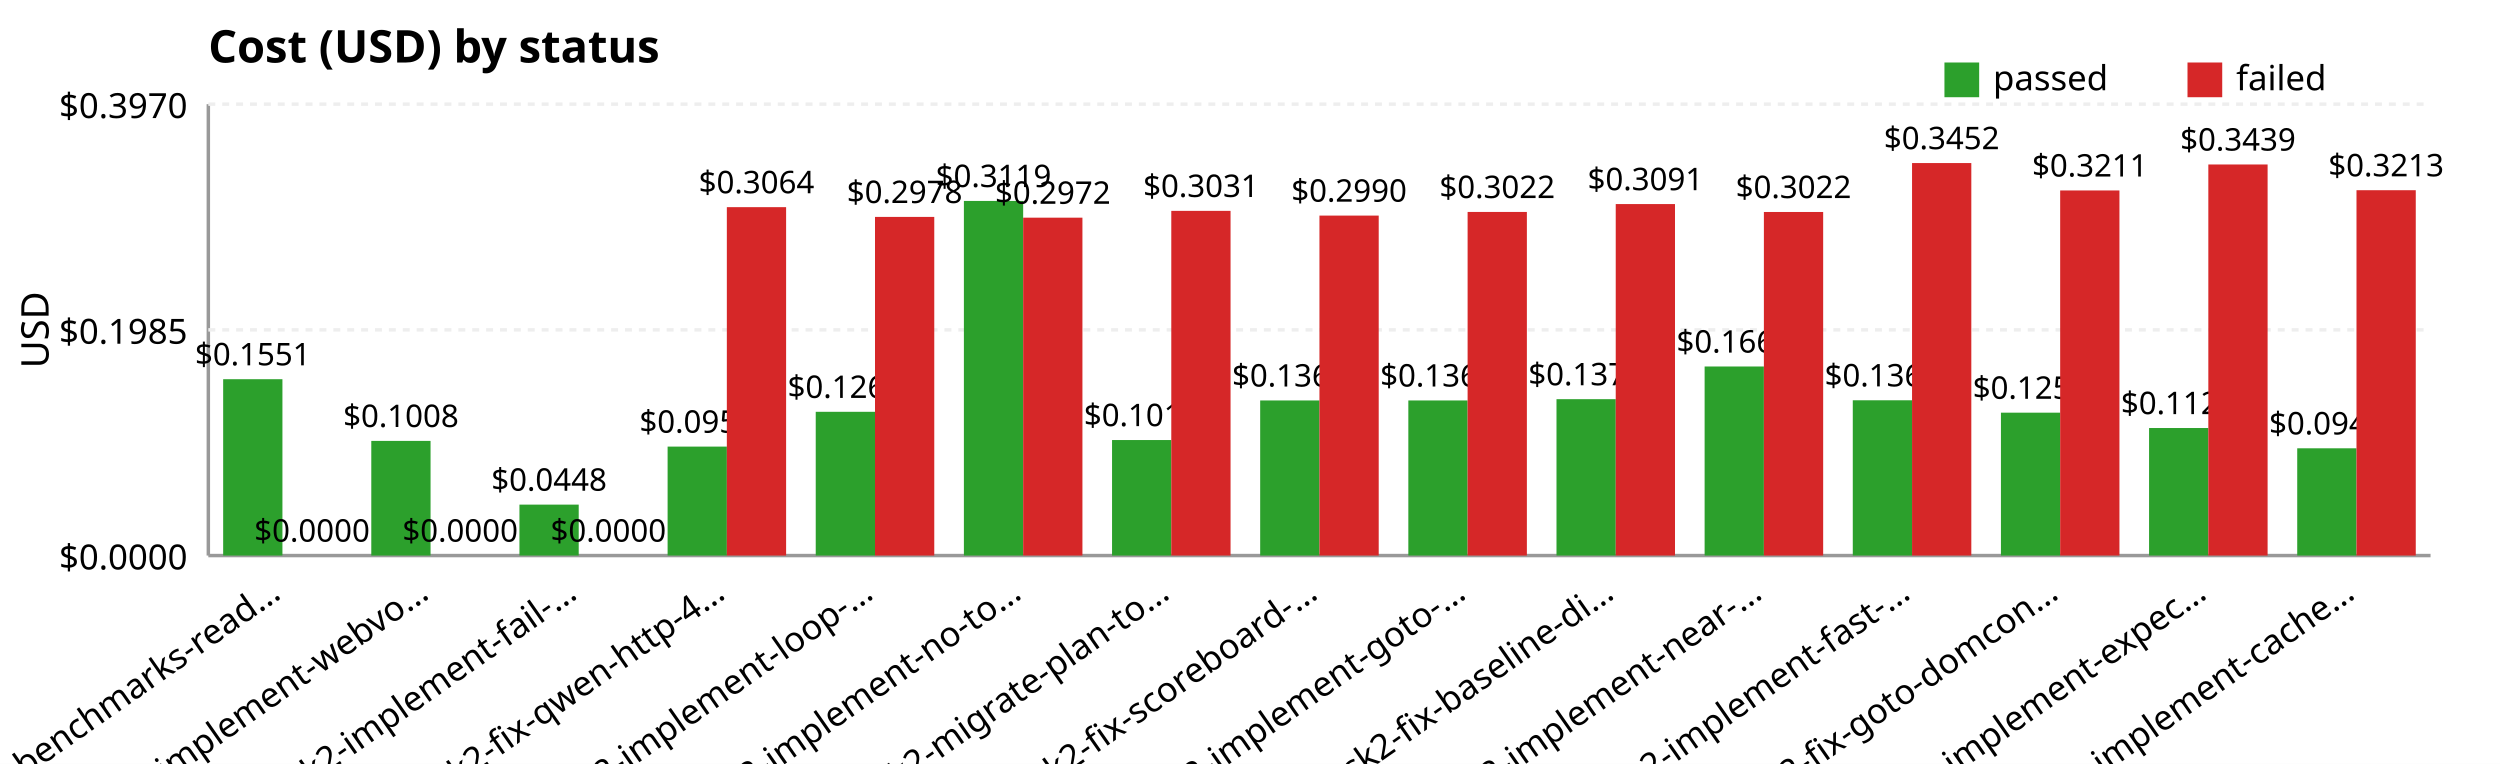
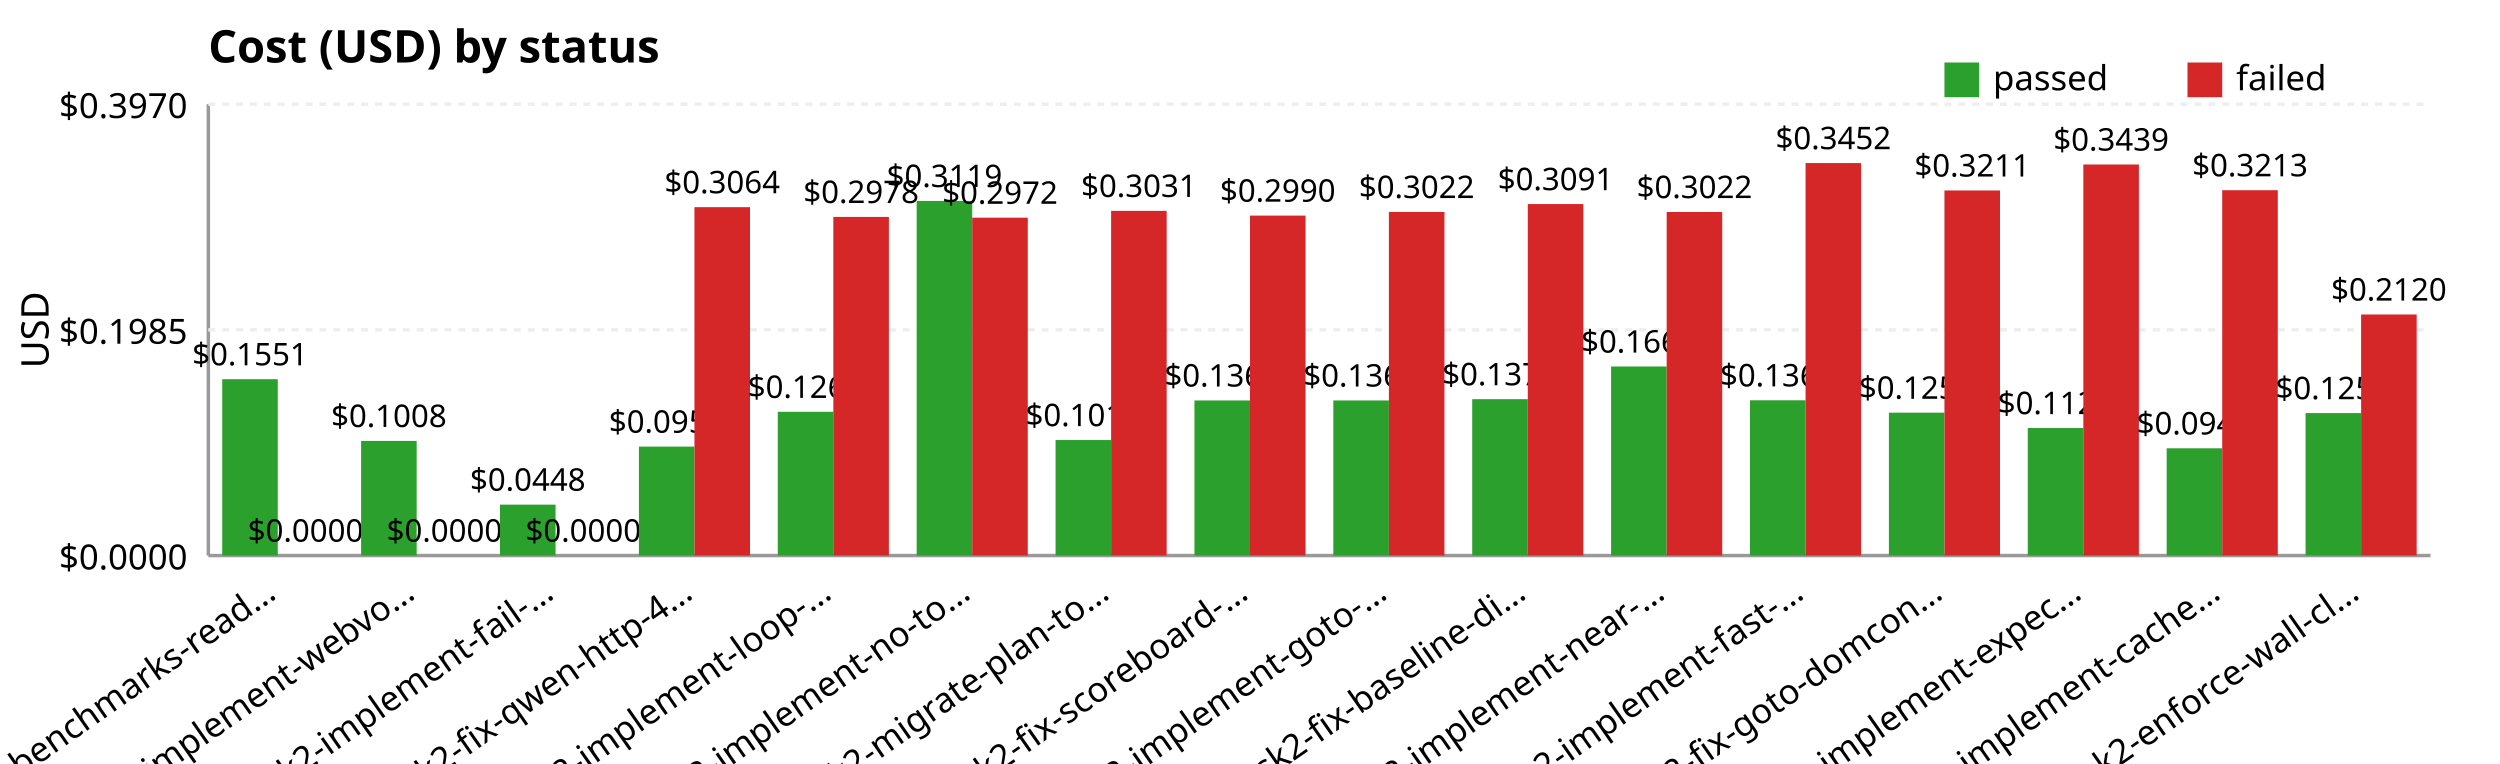
<svg xmlns="http://www.w3.org/2000/svg" viewBox="0 0 720 220" width="720" height="220" font-family="sans-serif">
  <rect width="100%" height="100%" fill="#fff" />
  <text x="60" y="18" font-size="13" font-weight="600">Cost (USD) by status</text>
  <line x1="60" y1="30" x2="60" y2="160" stroke="#999" />
  <line x1="60" y1="160" x2="700" y2="160" stroke="#999" />
  <text x="54" y="164.0" font-size="10" text-anchor="end" fill="#000">$0.0000</text>
  <text x="54" y="99.0" font-size="10" text-anchor="end" fill="#000">$0.1985</text>
  <line x1="60" y1="95.0" x2="700" y2="95.0" stroke="#eee" stroke-dasharray="2,2" />
  <text x="54" y="34.0" font-size="10" text-anchor="end" fill="#000">$0.3970</text>
  <line x1="60" y1="30.0" x2="700" y2="30.0" stroke="#eee" stroke-dasharray="2,2" />
  <text x="14" y="95.0" font-size="11" fill="#000" transform="rotate(-90 14 95.0)" text-anchor="middle">USD</text>
-   <rect x="64.27" y="109.21" width="17.07" height="50.79" fill="#2ca02c" />
-   <text x="72.80" y="105.21" font-size="9" text-anchor="middle" fill="#000">$0.1551</text>
-   <rect x="81.33" y="160.00" width="17.07" height="0.00" fill="#d62728" />
-   <text x="89.87" y="156.00" font-size="9" text-anchor="middle" fill="#000">$0.0000</text>
-   <text x="81.33" y="172" font-size="10" fill="#000" text-anchor="end" transform="rotate(-35 81.33 172)">task2-benchmarks-read…</text>
-   <rect x="106.93" y="126.98" width="17.07" height="33.02" fill="#2ca02c" />
-   <text x="115.47" y="122.98" font-size="9" text-anchor="middle" fill="#000">$0.1008</text>
-   <rect x="124.00" y="160.00" width="17.07" height="0.00" fill="#d62728" />
-   <text x="132.53" y="156.00" font-size="9" text-anchor="middle" fill="#000">$0.0000</text>
-   <text x="124.00" y="172" font-size="10" fill="#000" text-anchor="end" transform="rotate(-35 124.00 172)">task2-implement-webvo…</text>
-   <rect x="149.60" y="145.33" width="17.07" height="14.67" fill="#2ca02c" />
-   <text x="158.13" y="141.33" font-size="9" text-anchor="middle" fill="#000">$0.0448</text>
-   <rect x="166.67" y="160.00" width="17.07" height="0.00" fill="#d62728" />
-   <text x="175.20" y="156.00" font-size="9" text-anchor="middle" fill="#000">$0.0000</text>
-   <text x="166.67" y="172" font-size="10" fill="#000" text-anchor="end" transform="rotate(-35 166.67 172)">task2-implement-fail-…</text>
-   <rect x="192.27" y="128.62" width="17.07" height="31.38" fill="#2ca02c" />
-   <text x="200.80" y="124.62" font-size="9" text-anchor="middle" fill="#000">$0.0958</text>
-   <rect x="209.33" y="59.66" width="17.07" height="100.34" fill="#d62728" />
-   <text x="217.87" y="55.66" font-size="9" text-anchor="middle" fill="#000">$0.3064</text>
-   <text x="209.33" y="172" font-size="10" fill="#000" text-anchor="end" transform="rotate(-35 209.33 172)">task2-fix-qwen-http-4…</text>
-   <rect x="234.93" y="118.60" width="17.07" height="41.40" fill="#2ca02c" />
-   <text x="243.47" y="114.60" font-size="9" text-anchor="middle" fill="#000">$0.1264</text>
-   <rect x="252.00" y="62.47" width="17.07" height="97.53" fill="#d62728" />
-   <text x="260.53" y="58.47" font-size="9" text-anchor="middle" fill="#000">$0.2978</text>
-   <text x="252.00" y="172" font-size="10" fill="#000" text-anchor="end" transform="rotate(-35 252.00 172)">task2-implement-loop-…</text>
-   <rect x="277.60" y="57.87" width="17.07" height="102.13" fill="#2ca02c" />
-   <text x="286.13" y="53.87" font-size="9" text-anchor="middle" fill="#000">$0.3119</text>
-   <rect x="294.67" y="62.69" width="17.07" height="97.31" fill="#d62728" />
-   <text x="303.20" y="58.69" font-size="9" text-anchor="middle" fill="#000">$0.2972</text>
-   <text x="294.67" y="172" font-size="10" fill="#000" text-anchor="end" transform="rotate(-35 294.67 172)">task2-implement-no-to…</text>
-   <rect x="320.27" y="126.73" width="17.07" height="33.27" fill="#2ca02c" />
-   <text x="328.80" y="122.73" font-size="9" text-anchor="middle" fill="#000">$0.1016</text>
-   <rect x="337.33" y="60.73" width="17.07" height="99.27" fill="#d62728" />
-   <text x="345.87" y="56.73" font-size="9" text-anchor="middle" fill="#000">$0.3031</text>
-   <text x="337.33" y="172" font-size="10" fill="#000" text-anchor="end" transform="rotate(-35 337.33 172)">task2-migrate-plan-to…</text>
-   <rect x="362.93" y="115.33" width="17.07" height="44.67" fill="#2ca02c" />
-   <text x="371.47" y="111.33" font-size="9" text-anchor="middle" fill="#000">$0.1364</text>
-   <rect x="380.00" y="62.09" width="17.07" height="97.91" fill="#d62728" />
-   <text x="388.53" y="58.09" font-size="9" text-anchor="middle" fill="#000">$0.2990</text>
-   <text x="380.00" y="172" font-size="10" fill="#000" text-anchor="end" transform="rotate(-35 380.00 172)">task2-fix-scoreboard-…</text>
-   <rect x="405.60" y="115.33" width="17.07" height="44.67" fill="#2ca02c" />
-   <text x="414.13" y="111.33" font-size="9" text-anchor="middle" fill="#000">$0.1364</text>
-   <rect x="422.67" y="61.04" width="17.07" height="98.96" fill="#d62728" />
-   <text x="431.20" y="57.04" font-size="9" text-anchor="middle" fill="#000">$0.3022</text>
-   <text x="422.67" y="172" font-size="10" fill="#000" text-anchor="end" transform="rotate(-35 422.67 172)">task2-implement-goto-…</text>
-   <rect x="448.27" y="114.96" width="17.07" height="45.04" fill="#2ca02c" />
-   <text x="456.80" y="110.96" font-size="9" text-anchor="middle" fill="#000">$0.1376</text>
-   <rect x="465.33" y="58.77" width="17.07" height="101.23" fill="#d62728" />
-   <text x="473.87" y="54.77" font-size="9" text-anchor="middle" fill="#000">$0.3091</text>
-   <text x="465.33" y="172" font-size="10" fill="#000" text-anchor="end" transform="rotate(-35 465.33 172)">task2-fix-baseline-di…</text>
-   <rect x="490.93" y="105.55" width="17.07" height="54.45" fill="#2ca02c" />
-   <text x="499.47" y="101.55" font-size="9" text-anchor="middle" fill="#000">$0.1663</text>
-   <rect x="508.00" y="61.05" width="17.07" height="98.95" fill="#d62728" />
-   <text x="516.53" y="57.05" font-size="9" text-anchor="middle" fill="#000">$0.3022</text>
-   <text x="508.00" y="172" font-size="10" fill="#000" text-anchor="end" transform="rotate(-35 508.00 172)">task2-implement-near-…</text>
-   <rect x="533.60" y="115.28" width="17.07" height="44.72" fill="#2ca02c" />
-   <text x="542.13" y="111.28" font-size="9" text-anchor="middle" fill="#000">$0.1366</text>
-   <rect x="550.67" y="46.96" width="17.07" height="113.04" fill="#d62728" />
-   <text x="559.20" y="42.96" font-size="9" text-anchor="middle" fill="#000">$0.3452</text>
-   <text x="550.67" y="172" font-size="10" fill="#000" text-anchor="end" transform="rotate(-35 550.67 172)">task2-implement-fast-…</text>
-   <rect x="576.27" y="118.85" width="17.07" height="41.15" fill="#2ca02c" />
-   <text x="584.80" y="114.85" font-size="9" text-anchor="middle" fill="#000">$0.1256</text>
-   <rect x="593.33" y="54.85" width="17.07" height="105.15" fill="#d62728" />
-   <text x="601.87" y="50.85" font-size="9" text-anchor="middle" fill="#000">$0.3211</text>
-   <text x="593.33" y="172" font-size="10" fill="#000" text-anchor="end" transform="rotate(-35 593.33 172)">task2-fix-goto-domcon…</text>
-   <rect x="618.93" y="123.27" width="17.07" height="36.73" fill="#2ca02c" />
-   <text x="627.47" y="119.27" font-size="9" text-anchor="middle" fill="#000">$0.1122</text>
-   <rect x="636.00" y="47.37" width="17.07" height="112.63" fill="#d62728" />
-   <text x="644.53" y="43.37" font-size="9" text-anchor="middle" fill="#000">$0.3439</text>
-   <text x="636.00" y="172" font-size="10" fill="#000" text-anchor="end" transform="rotate(-35 636.00 172)">task2-implement-expec…</text>
-   <rect x="661.60" y="129.11" width="17.07" height="30.89" fill="#2ca02c" />
-   <text x="670.13" y="125.11" font-size="9" text-anchor="middle" fill="#000">$0.0943</text>
-   <rect x="678.67" y="54.78" width="17.07" height="105.22" fill="#d62728" />
-   <text x="687.20" y="50.78" font-size="9" text-anchor="middle" fill="#000">$0.3213</text>
-   <text x="678.67" y="172" font-size="10" fill="#000" text-anchor="end" transform="rotate(-35 678.67 172)">task2-implement-cache…</text>
+   <rect x="64.00" y="109.21" width="16.00" height="50.79" fill="#2ca02c" />
+   <text x="72.00" y="105.21" font-size="9" text-anchor="middle" fill="#000">$0.1551</text>
+   <rect x="80.00" y="160.00" width="16.00" height="0.00" fill="#d62728" />
+   <text x="88.00" y="156.00" font-size="9" text-anchor="middle" fill="#000">$0.0000</text>
+   <text x="80.00" y="172" font-size="10" fill="#000" text-anchor="end" transform="rotate(-35 80.00 172)">task2-benchmarks-read…</text>
+   <rect x="104.00" y="126.98" width="16.00" height="33.02" fill="#2ca02c" />
+   <text x="112.00" y="122.98" font-size="9" text-anchor="middle" fill="#000">$0.1008</text>
+   <rect x="120.00" y="160.00" width="16.00" height="0.00" fill="#d62728" />
+   <text x="128.00" y="156.00" font-size="9" text-anchor="middle" fill="#000">$0.0000</text>
+   <text x="120.00" y="172" font-size="10" fill="#000" text-anchor="end" transform="rotate(-35 120.00 172)">task2-implement-webvo…</text>
+   <rect x="144.00" y="145.33" width="16.00" height="14.67" fill="#2ca02c" />
+   <text x="152.00" y="141.33" font-size="9" text-anchor="middle" fill="#000">$0.0448</text>
+   <rect x="160.00" y="160.00" width="16.00" height="0.00" fill="#d62728" />
+   <text x="168.00" y="156.00" font-size="9" text-anchor="middle" fill="#000">$0.0000</text>
+   <text x="160.00" y="172" font-size="10" fill="#000" text-anchor="end" transform="rotate(-35 160.00 172)">task2-implement-fail-…</text>
+   <rect x="184.00" y="128.62" width="16.00" height="31.38" fill="#2ca02c" />
+   <text x="192.00" y="124.62" font-size="9" text-anchor="middle" fill="#000">$0.0958</text>
+   <rect x="200.00" y="59.66" width="16.00" height="100.34" fill="#d62728" />
+   <text x="208.00" y="55.66" font-size="9" text-anchor="middle" fill="#000">$0.3064</text>
+   <text x="200.00" y="172" font-size="10" fill="#000" text-anchor="end" transform="rotate(-35 200.00 172)">task2-fix-qwen-http-4…</text>
+   <rect x="224.00" y="118.60" width="16.00" height="41.40" fill="#2ca02c" />
+   <text x="232.00" y="114.60" font-size="9" text-anchor="middle" fill="#000">$0.1264</text>
+   <rect x="240.00" y="62.47" width="16.00" height="97.53" fill="#d62728" />
+   <text x="248.00" y="58.47" font-size="9" text-anchor="middle" fill="#000">$0.2978</text>
+   <text x="240.00" y="172" font-size="10" fill="#000" text-anchor="end" transform="rotate(-35 240.00 172)">task2-implement-loop-…</text>
+   <rect x="264.00" y="57.87" width="16.00" height="102.13" fill="#2ca02c" />
+   <text x="272.00" y="53.87" font-size="9" text-anchor="middle" fill="#000">$0.3119</text>
+   <rect x="280.00" y="62.69" width="16.00" height="97.31" fill="#d62728" />
+   <text x="288.00" y="58.69" font-size="9" text-anchor="middle" fill="#000">$0.2972</text>
+   <text x="280.00" y="172" font-size="10" fill="#000" text-anchor="end" transform="rotate(-35 280.00 172)">task2-implement-no-to…</text>
+   <rect x="304.00" y="126.73" width="16.00" height="33.27" fill="#2ca02c" />
+   <text x="312.00" y="122.73" font-size="9" text-anchor="middle" fill="#000">$0.1016</text>
+   <rect x="320.00" y="60.73" width="16.00" height="99.27" fill="#d62728" />
+   <text x="328.00" y="56.73" font-size="9" text-anchor="middle" fill="#000">$0.3031</text>
+   <text x="320.00" y="172" font-size="10" fill="#000" text-anchor="end" transform="rotate(-35 320.00 172)">task2-migrate-plan-to…</text>
+   <rect x="344.00" y="115.33" width="16.00" height="44.67" fill="#2ca02c" />
+   <text x="352.00" y="111.33" font-size="9" text-anchor="middle" fill="#000">$0.1364</text>
+   <rect x="360.00" y="62.09" width="16.00" height="97.91" fill="#d62728" />
+   <text x="368.00" y="58.09" font-size="9" text-anchor="middle" fill="#000">$0.2990</text>
+   <text x="360.00" y="172" font-size="10" fill="#000" text-anchor="end" transform="rotate(-35 360.00 172)">task2-fix-scoreboard-…</text>
+   <rect x="384.00" y="115.33" width="16.00" height="44.67" fill="#2ca02c" />
+   <text x="392.00" y="111.33" font-size="9" text-anchor="middle" fill="#000">$0.1364</text>
+   <rect x="400.00" y="61.04" width="16.00" height="98.96" fill="#d62728" />
+   <text x="408.00" y="57.04" font-size="9" text-anchor="middle" fill="#000">$0.3022</text>
+   <text x="400.00" y="172" font-size="10" fill="#000" text-anchor="end" transform="rotate(-35 400.00 172)">task2-implement-goto-…</text>
+   <rect x="424.00" y="114.96" width="16.00" height="45.04" fill="#2ca02c" />
+   <text x="432.00" y="110.96" font-size="9" text-anchor="middle" fill="#000">$0.1376</text>
+   <rect x="440.00" y="58.77" width="16.00" height="101.23" fill="#d62728" />
+   <text x="448.00" y="54.77" font-size="9" text-anchor="middle" fill="#000">$0.3091</text>
+   <text x="440.00" y="172" font-size="10" fill="#000" text-anchor="end" transform="rotate(-35 440.00 172)">task2-fix-baseline-di…</text>
+   <rect x="464.00" y="105.55" width="16.00" height="54.45" fill="#2ca02c" />
+   <text x="472.00" y="101.55" font-size="9" text-anchor="middle" fill="#000">$0.1663</text>
+   <rect x="480.00" y="61.05" width="16.00" height="98.95" fill="#d62728" />
+   <text x="488.00" y="57.05" font-size="9" text-anchor="middle" fill="#000">$0.3022</text>
+   <text x="480.00" y="172" font-size="10" fill="#000" text-anchor="end" transform="rotate(-35 480.00 172)">task2-implement-near-…</text>
+   <rect x="504.00" y="115.28" width="16.00" height="44.72" fill="#2ca02c" />
+   <text x="512.00" y="111.28" font-size="9" text-anchor="middle" fill="#000">$0.1366</text>
+   <rect x="520.00" y="46.96" width="16.00" height="113.04" fill="#d62728" />
+   <text x="528.00" y="42.96" font-size="9" text-anchor="middle" fill="#000">$0.3452</text>
+   <text x="520.00" y="172" font-size="10" fill="#000" text-anchor="end" transform="rotate(-35 520.00 172)">task2-implement-fast-…</text>
+   <rect x="544.00" y="118.85" width="16.00" height="41.15" fill="#2ca02c" />
+   <text x="552.00" y="114.85" font-size="9" text-anchor="middle" fill="#000">$0.1256</text>
+   <rect x="560.00" y="54.85" width="16.00" height="105.15" fill="#d62728" />
+   <text x="568.00" y="50.85" font-size="9" text-anchor="middle" fill="#000">$0.3211</text>
+   <text x="560.00" y="172" font-size="10" fill="#000" text-anchor="end" transform="rotate(-35 560.00 172)">task2-fix-goto-domcon…</text>
+   <rect x="584.00" y="123.27" width="16.00" height="36.73" fill="#2ca02c" />
+   <text x="592.00" y="119.27" font-size="9" text-anchor="middle" fill="#000">$0.1122</text>
+   <rect x="600.00" y="47.37" width="16.00" height="112.63" fill="#d62728" />
+   <text x="608.00" y="43.37" font-size="9" text-anchor="middle" fill="#000">$0.3439</text>
+   <text x="600.00" y="172" font-size="10" fill="#000" text-anchor="end" transform="rotate(-35 600.00 172)">task2-implement-expec…</text>
+   <rect x="624.00" y="129.11" width="16.00" height="30.89" fill="#2ca02c" />
+   <text x="632.00" y="125.11" font-size="9" text-anchor="middle" fill="#000">$0.0943</text>
+   <rect x="640.00" y="54.78" width="16.00" height="105.22" fill="#d62728" />
+   <text x="648.00" y="50.78" font-size="9" text-anchor="middle" fill="#000">$0.3213</text>
+   <text x="640.00" y="172" font-size="10" fill="#000" text-anchor="end" transform="rotate(-35 640.00 172)">task2-implement-cache…</text>
+   <rect x="664.00" y="118.97" width="16.00" height="41.03" fill="#2ca02c" />
+   <text x="672.00" y="114.97" font-size="9" text-anchor="middle" fill="#000">$0.1253</text>
+   <rect x="680.00" y="90.57" width="16.00" height="69.43" fill="#d62728" />
+   <text x="688.00" y="86.57" font-size="9" text-anchor="middle" fill="#000">$0.2120</text>
+   <text x="680.00" y="172" font-size="10" fill="#000" text-anchor="end" transform="rotate(-35 680.00 172)">task2-enforce-wall-cl…</text>
  <rect x="560" y="18" width="10" height="10" fill="#2ca02c" />
  <text x="574" y="26" font-size="10" fill="#000">passed</text>
  <rect x="630" y="18" width="10" height="10" fill="#d62728" />
  <text x="644" y="26" font-size="10" fill="#000">failed</text>
</svg>
